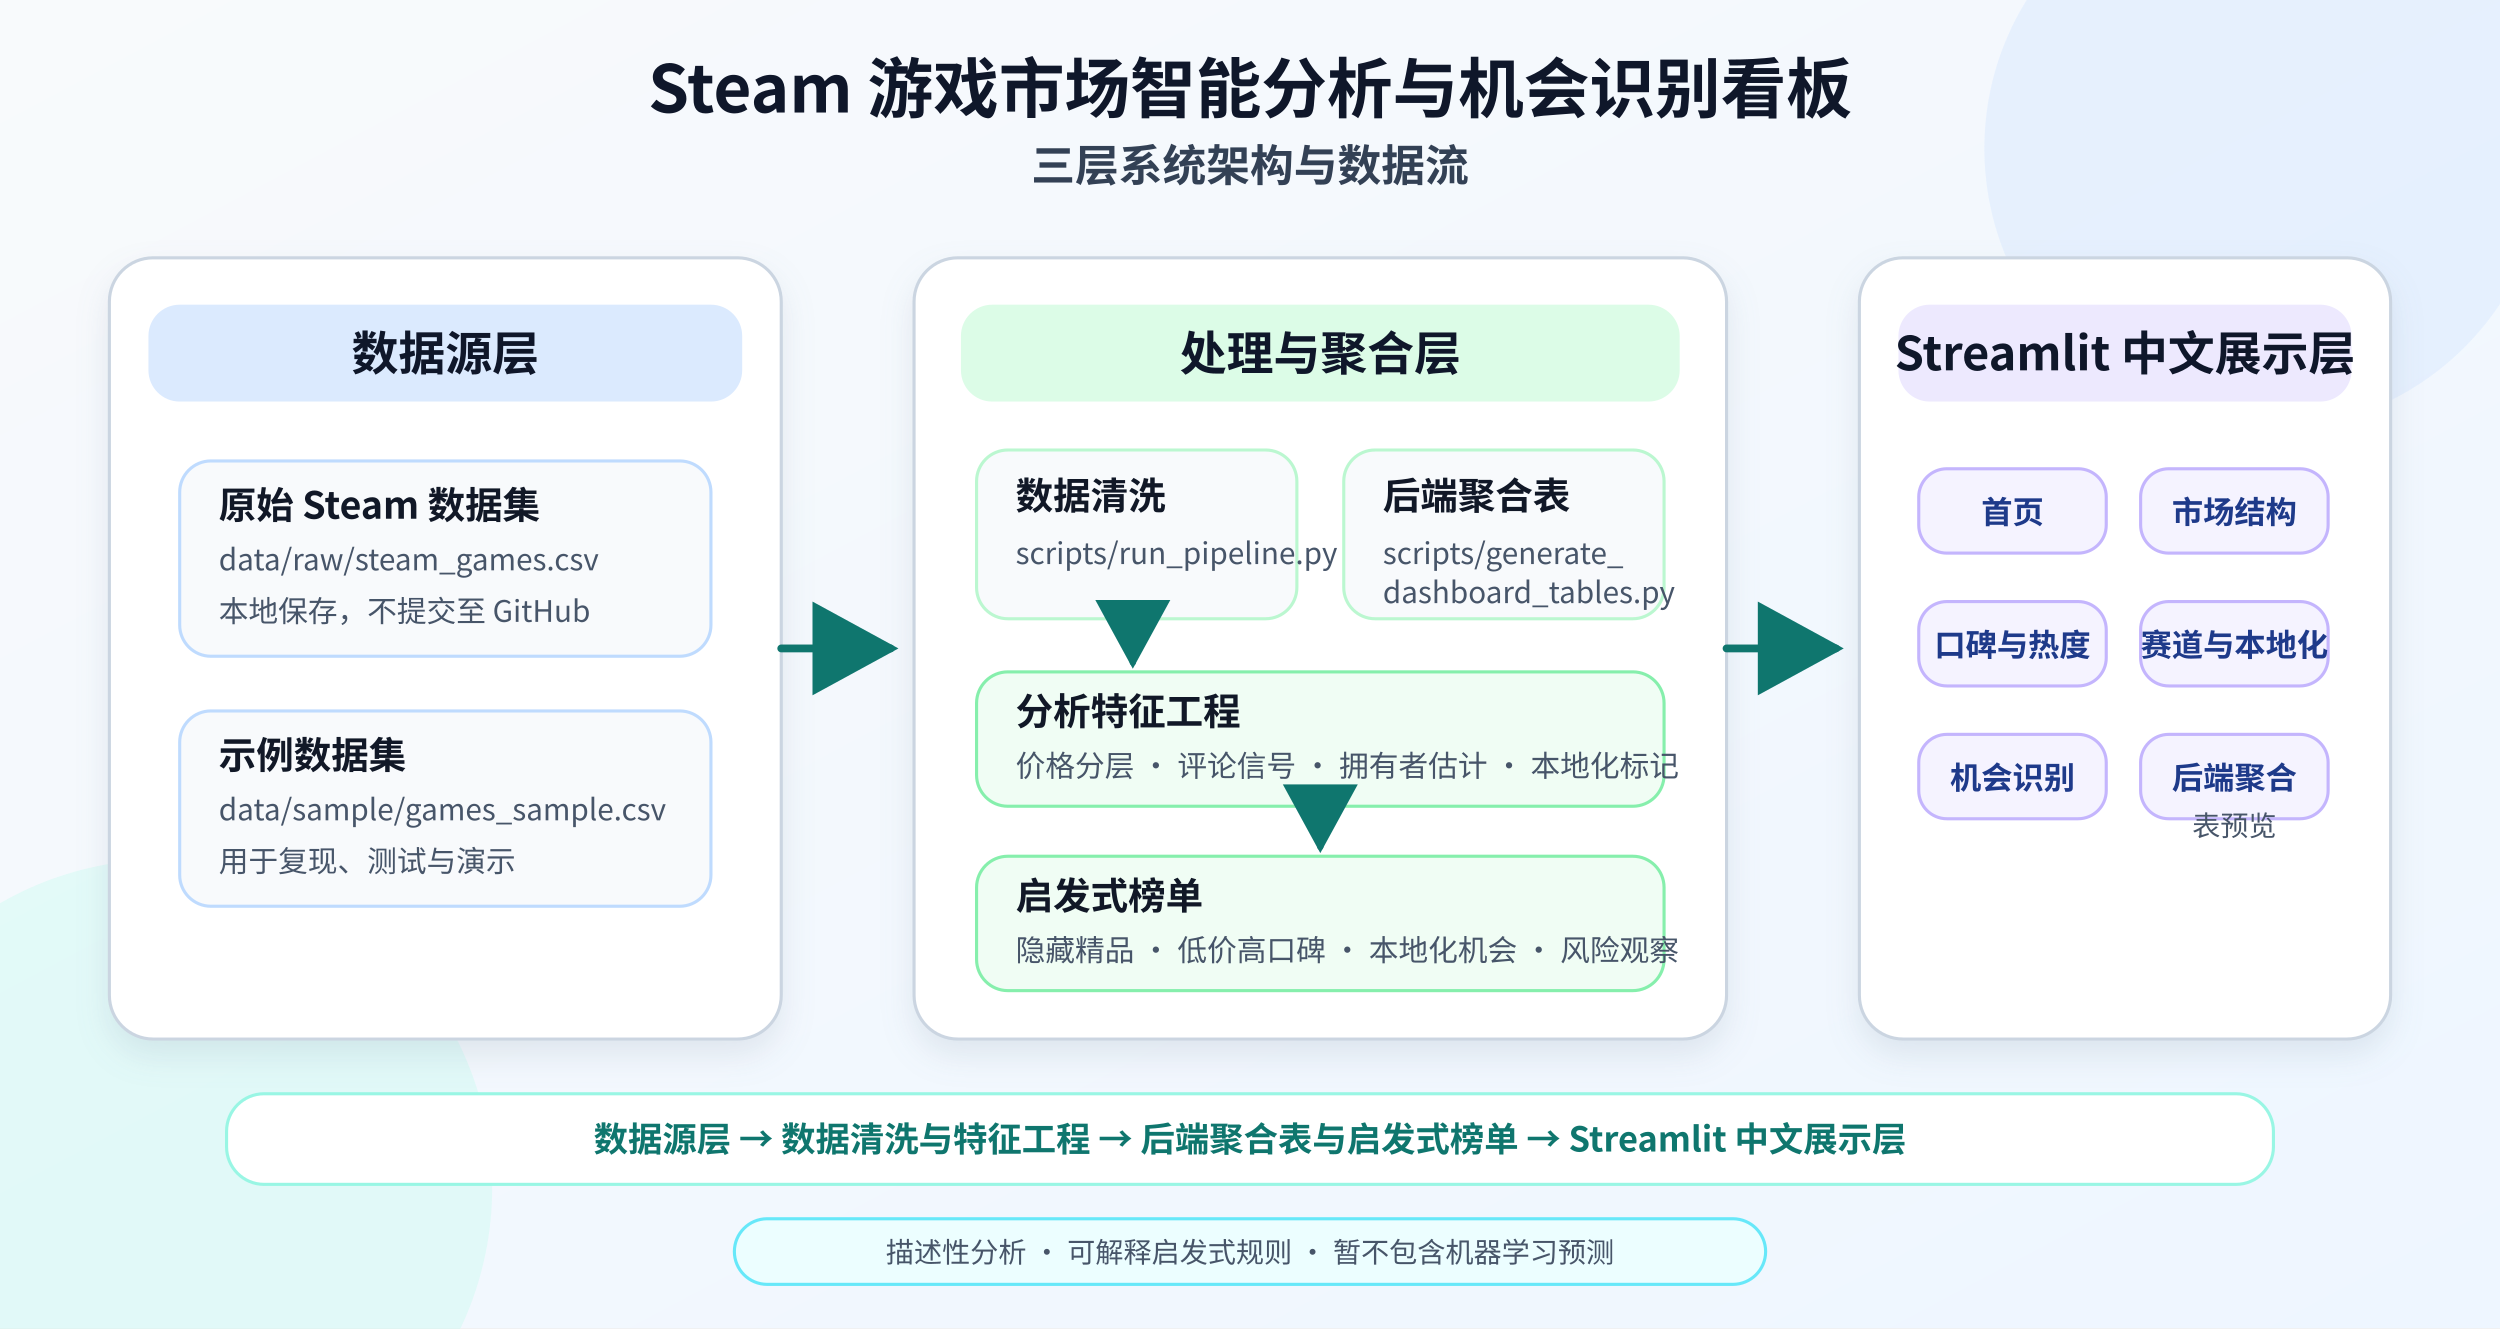
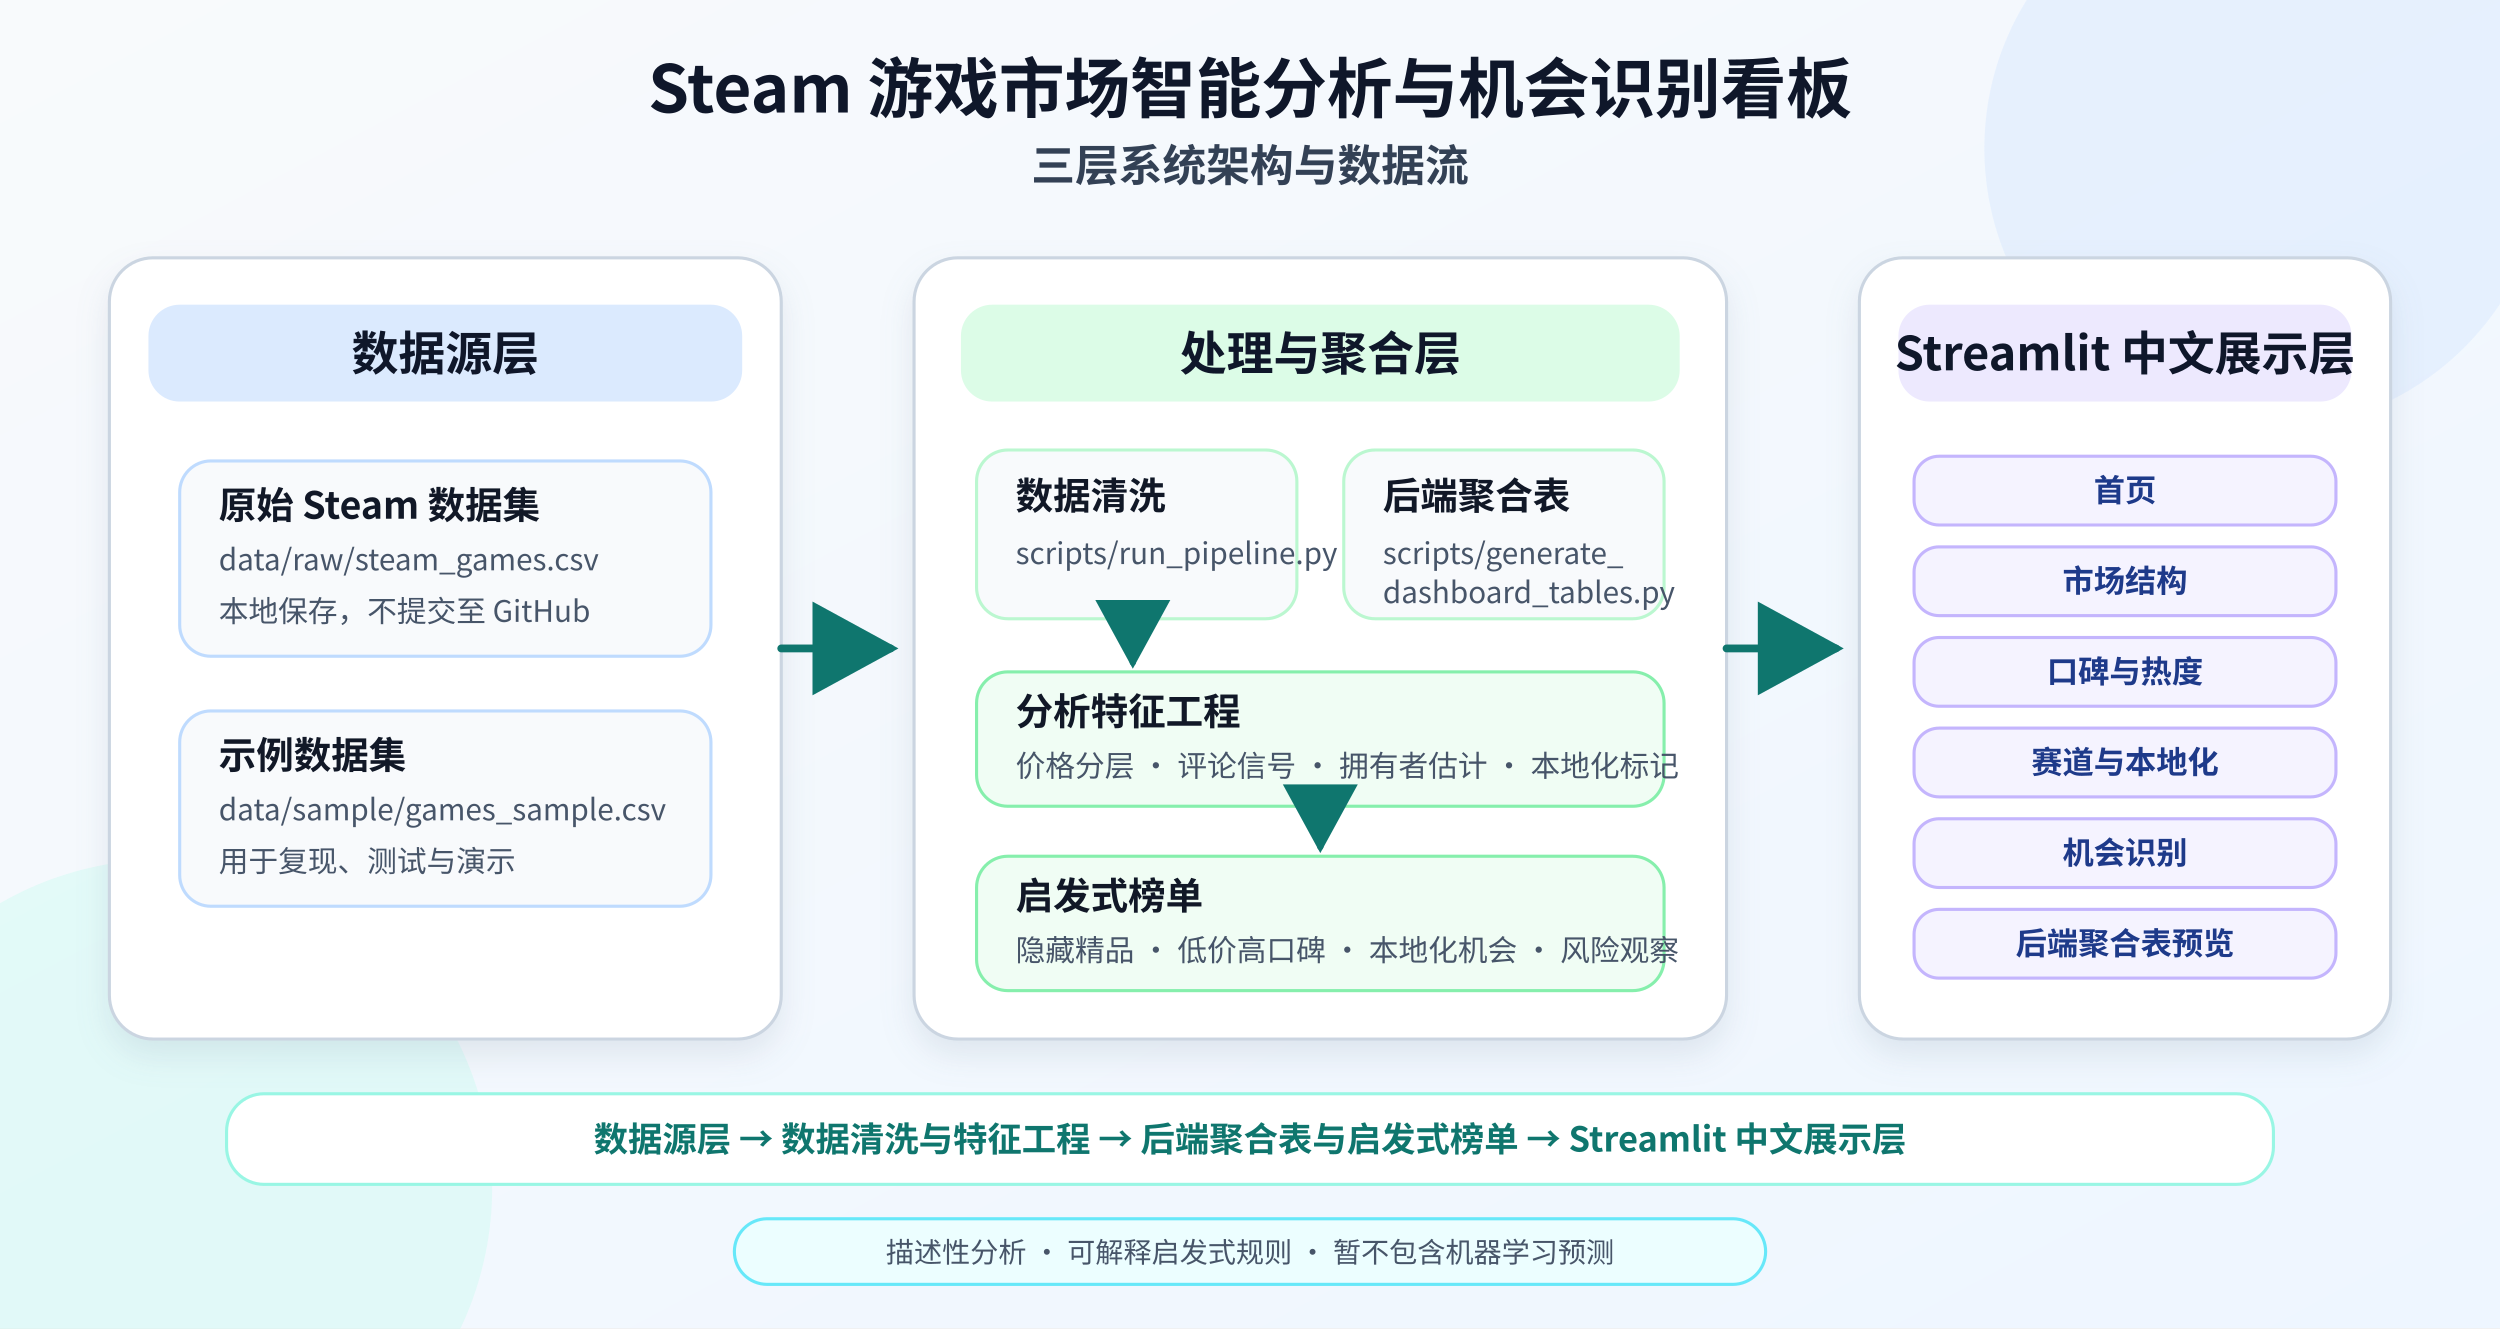
<svg xmlns="http://www.w3.org/2000/svg" width="1600" height="850" viewBox="0 0 1600 850" role="img" aria-labelledby="title desc">
  <defs>
    <style>
      text { font-family: "Microsoft YaHei", "SimHei", "Noto Sans CJK SC", sans-serif; fill: #1f2937; }
      .title { font-size: 42px; font-weight: 700; fill: #0f172a; }
      .subtitle { font-size: 28px; font-weight: 600; fill: #334155; }
      .section-title { font-size: 30px; font-weight: 700; fill: #0f172a; }
      .card-title { font-size: 24px; font-weight: 700; fill: #111827; }
      .card-text { font-size: 19px; fill: #475569; }
      .pill-text { font-size: 20px; font-weight: 650; fill: #1e3a8a; }
      .small { font-size: 18px; fill: #475569; }
      .flow-text { font-size: 22px; font-weight: 650; fill: #0f766e; }
    </style>
    <linearGradient id="background" x1="0" y1="0" x2="1" y2="1">
      <stop offset="0%" stop-color="#f8fafc" />
      <stop offset="100%" stop-color="#eef6ff" />
    </linearGradient>
    <filter id="softShadow" x="-10%" y="-10%" width="120%" height="130%">
      <feDropShadow dx="0" dy="10" stdDeviation="10" flood-color="#94a3b8" flood-opacity="0.20" />
    </filter>
    <marker id="arrow" markerWidth="14" markerHeight="14" refX="11" refY="7" orient="auto" markerUnits="strokeWidth">
      <path d="M 1 1 L 12 7 L 1 13 z" fill="#0f766e" />
    </marker>
  </defs>
  <rect width="1600" height="850" fill="url(#background)" />
  <circle cx="1450" cy="95" r="180" fill="#dbeafe" opacity="0.55" />
  <circle cx="105" cy="760" r="210" fill="#ccfbf1" opacity="0.45" />
  <text x="800" y="72" text-anchor="middle" class="title">Steam 游戏市场智能分析与机会识别看板</text>
  <text x="800" y="116" text-anchor="middle" class="subtitle">三层系统架构与数据流</text>
  <rect x="70" y="165" width="430" height="500" rx="28" fill="#ffffff" stroke="#cbd5e1" stroke-width="2" filter="url(#softShadow)" />
  <rect x="95" y="195" width="380" height="62" rx="20" fill="#dbeafe" />
  <text x="285" y="237" text-anchor="middle" class="section-title">数据源层</text>
  <rect x="115" y="295" width="340" height="125" rx="20" fill="#f8fafc" stroke="#bfdbfe" stroke-width="2" />
  <text x="140" y="332" class="card-title">原始 Steam 数据集</text>
  <text x="140" y="365" class="card-text">data/raw/steam_games.csv</text>
  <text x="140" y="398" class="card-text">本地保存，不提交至 GitHub</text>
  <rect x="115" y="455" width="340" height="125" rx="20" fill="#f8fafc" stroke="#bfdbfe" stroke-width="2" />
  <text x="140" y="492" class="card-title">示例数据集</text>
  <text x="140" y="525" class="card-text">data/sample/games_sample.csv</text>
  <text x="140" y="558" class="card-text">用于复现、测试与演示</text>
  <rect x="585" y="165" width="520" height="500" rx="28" fill="#ffffff" stroke="#cbd5e1" stroke-width="2" filter="url(#softShadow)" />
  <rect x="615" y="195" width="460" height="62" rx="20" fill="#dcfce7" />
  <text x="845" y="237" text-anchor="middle" class="section-title">处理与聚合层</text>
  <rect x="625" y="288" width="205" height="108" rx="20" fill="#f8fafc" stroke="#bbf7d0" stroke-width="2" />
  <text x="650" y="326" class="card-title">数据清洗</text>
  <text x="650" y="361" class="card-text">scripts/run_pipeline.py</text>
  <rect x="860" y="288" width="205" height="108" rx="20" fill="#f8fafc" stroke="#bbf7d0" stroke-width="2" />
  <text x="885" y="326" class="card-title">后端聚合表</text>
  <text x="885" y="361" class="card-text">scripts/generate_</text>
  <text x="885" y="386" class="card-text">dashboard_tables.py</text>
  <rect x="625" y="430" width="440" height="86" rx="20" fill="#f0fdf4" stroke="#86efac" stroke-width="2" />
  <text x="650" y="464" class="card-title">分析特征工程</text>
  <text x="650" y="497" class="card-text">价格分层 · 评论信号 · 拥有者估计 · 本地化标记</text>
  <rect x="625" y="548" width="440" height="86" rx="20" fill="#f0fdf4" stroke="#86efac" stroke-width="2" />
  <text x="650" y="582" class="card-title">启发式榜单</text>
  <text x="650" y="615" class="card-text">隐藏精品 · 低价高口碑 · 本地化机会 · 风险观察</text>
  <rect x="1190" y="165" width="340" height="500" rx="28" fill="#ffffff" stroke="#cbd5e1" stroke-width="2" filter="url(#softShadow)" />
  <rect x="1215" y="195" width="290" height="62" rx="20" fill="#ede9fe" />
  <text x="1360" y="237" text-anchor="middle" class="section-title">Streamlit 中文展示层</text>
-   <rect x="1228" y="300" width="120" height="54" rx="18" fill="#f5f3ff" stroke="#c4b5fd" stroke-width="2" />
-   <text x="1288" y="335" text-anchor="middle" class="pill-text">首页</text>
-   <rect x="1370" y="300" width="120" height="54" rx="18" fill="#f5f3ff" stroke="#c4b5fd" stroke-width="2" />
-   <text x="1430" y="335" text-anchor="middle" class="pill-text">市场结构</text>
-   <rect x="1228" y="385" width="120" height="54" rx="18" fill="#f5f3ff" stroke="#c4b5fd" stroke-width="2" />
-   <text x="1288" y="420" text-anchor="middle" class="pill-text">口碑与热度</text>
-   <rect x="1370" y="385" width="120" height="54" rx="18" fill="#f5f3ff" stroke="#c4b5fd" stroke-width="2" />
-   <text x="1430" y="420" text-anchor="middle" class="pill-text">赛道与本地化</text>
-   <rect x="1228" y="470" width="120" height="54" rx="18" fill="#f5f3ff" stroke="#c4b5fd" stroke-width="2" />
-   <text x="1288" y="505" text-anchor="middle" class="pill-text">机会识别</text>
-   <rect x="1370" y="470" width="120" height="54" rx="18" fill="#f5f3ff" stroke="#c4b5fd" stroke-width="2" />
-   <text x="1430" y="505" text-anchor="middle" class="pill-text">后端聚合</text>
-   <text x="1430" y="535" text-anchor="middle" class="small">表预览</text>
+   <rect x="1225" y="292" width="270" height="44" rx="16" fill="#f5f3ff" stroke="#c4b5fd" stroke-width="2" />
+   <text x="1360" y="321" text-anchor="middle" class="pill-text">首页</text>
+   <rect x="1225" y="350" width="270" height="44" rx="16" fill="#f5f3ff" stroke="#c4b5fd" stroke-width="2" />
+   <text x="1360" y="379" text-anchor="middle" class="pill-text">市场结构</text>
+   <rect x="1225" y="408" width="270" height="44" rx="16" fill="#f5f3ff" stroke="#c4b5fd" stroke-width="2" />
+   <text x="1360" y="437" text-anchor="middle" class="pill-text">口碑与热度</text>
+   <rect x="1225" y="466" width="270" height="44" rx="16" fill="#f5f3ff" stroke="#c4b5fd" stroke-width="2" />
+   <text x="1360" y="495" text-anchor="middle" class="pill-text">赛道与本地化</text>
+   <rect x="1225" y="524" width="270" height="44" rx="16" fill="#f5f3ff" stroke="#c4b5fd" stroke-width="2" />
+   <text x="1360" y="553" text-anchor="middle" class="pill-text">机会识别</text>
+   <rect x="1225" y="582" width="270" height="44" rx="16" fill="#f5f3ff" stroke="#c4b5fd" stroke-width="2" />
+   <text x="1360" y="611" text-anchor="middle" class="pill-text">后端聚合表预览</text>
  <path d="M 500 415 L 570 415" stroke="#0f766e" stroke-width="5" stroke-linecap="round" marker-end="url(#arrow)" />
  <path d="M 1105 415 L 1175 415" stroke="#0f766e" stroke-width="5" stroke-linecap="round" marker-end="url(#arrow)" />
  <path d="M 725 396 L 725 424" stroke="#0f766e" stroke-width="4" stroke-linecap="round" marker-end="url(#arrow)" />
  <path d="M 845 516 L 845 542" stroke="#0f766e" stroke-width="4" stroke-linecap="round" marker-end="url(#arrow)" />
  <rect x="145" y="700" width="1310" height="58" rx="24" fill="#ffffff" stroke="#99f6e4" stroke-width="2" />
  <text x="800" y="737" text-anchor="middle" class="flow-text">数据源层 → 数据清洗与特征工程 → 后端聚合表与启发式榜单 → Streamlit 中文展示层</text>
  <rect x="470" y="780" width="660" height="42" rx="21" fill="#ecfeff" stroke="#67e8f9" stroke-width="2" />
  <text x="800" y="808" text-anchor="middle" class="small">描述性分析 · 可解释启发式规则 · 暂不包含机器学习预测</text>
</svg>
